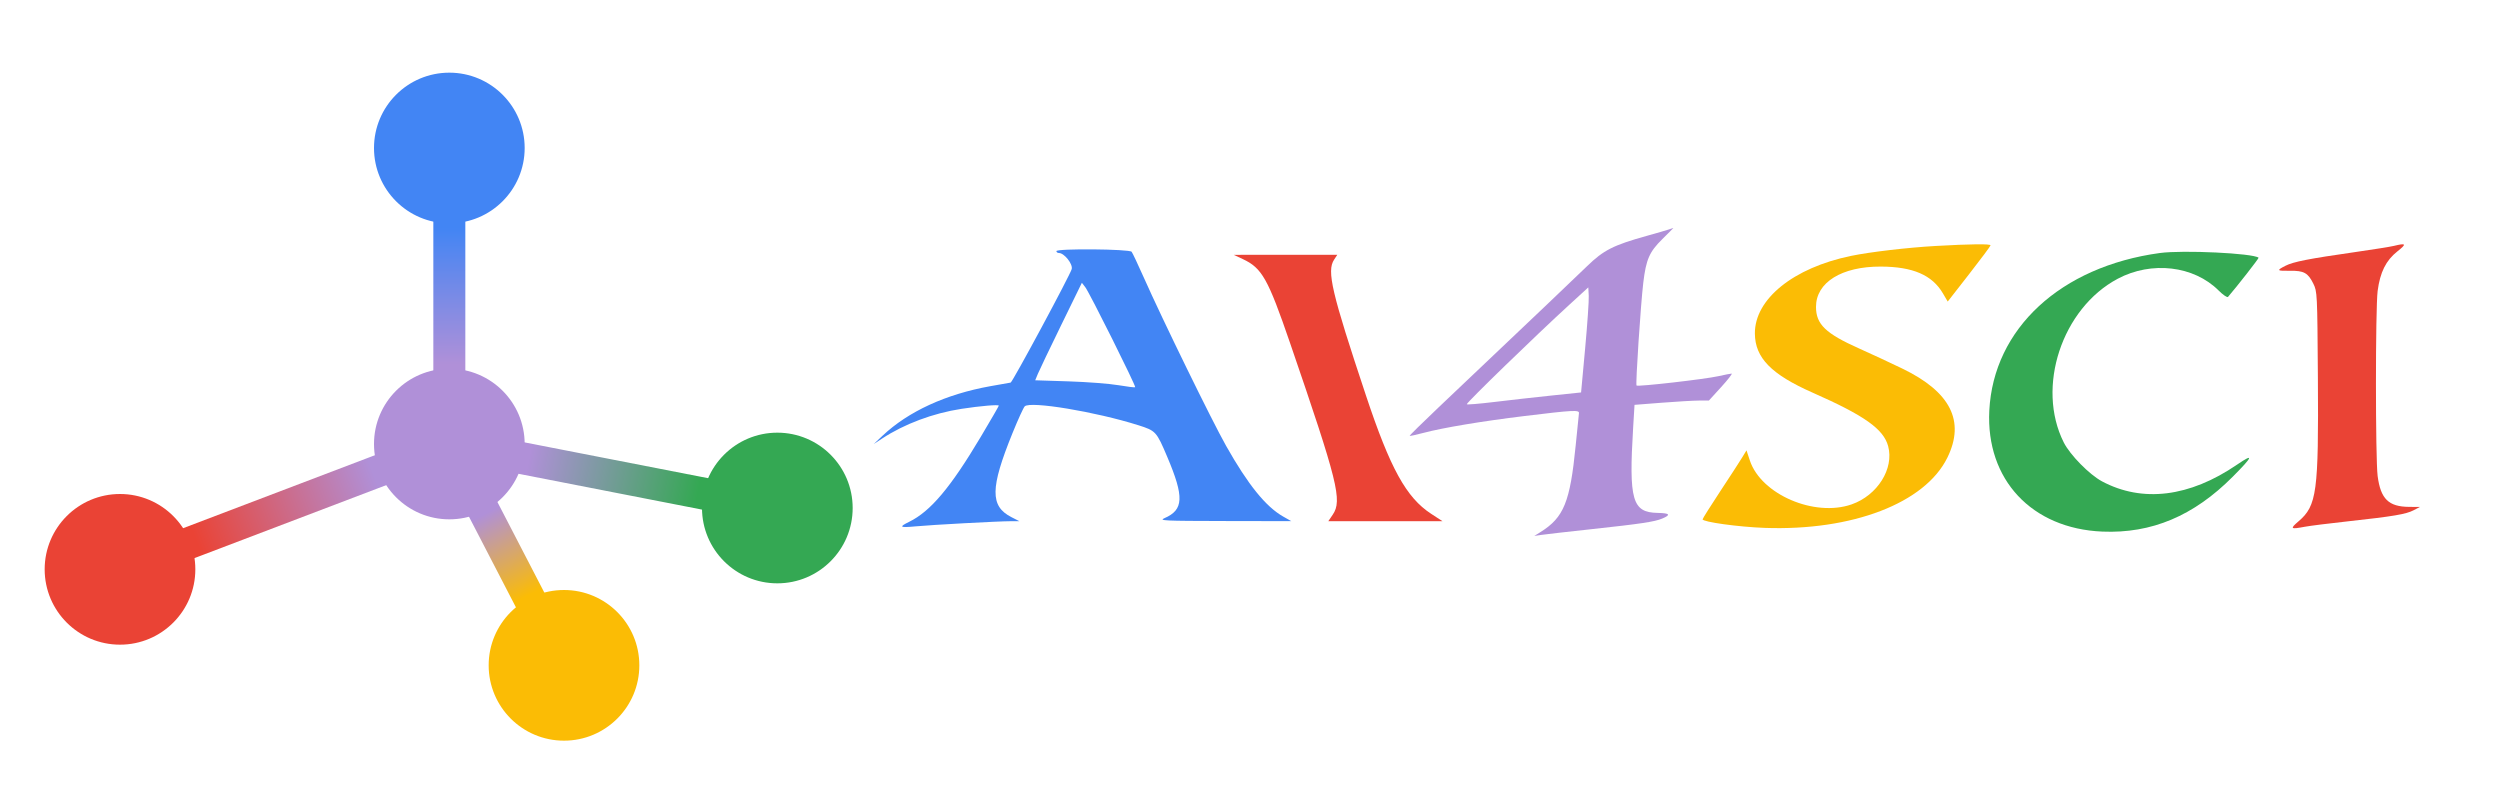
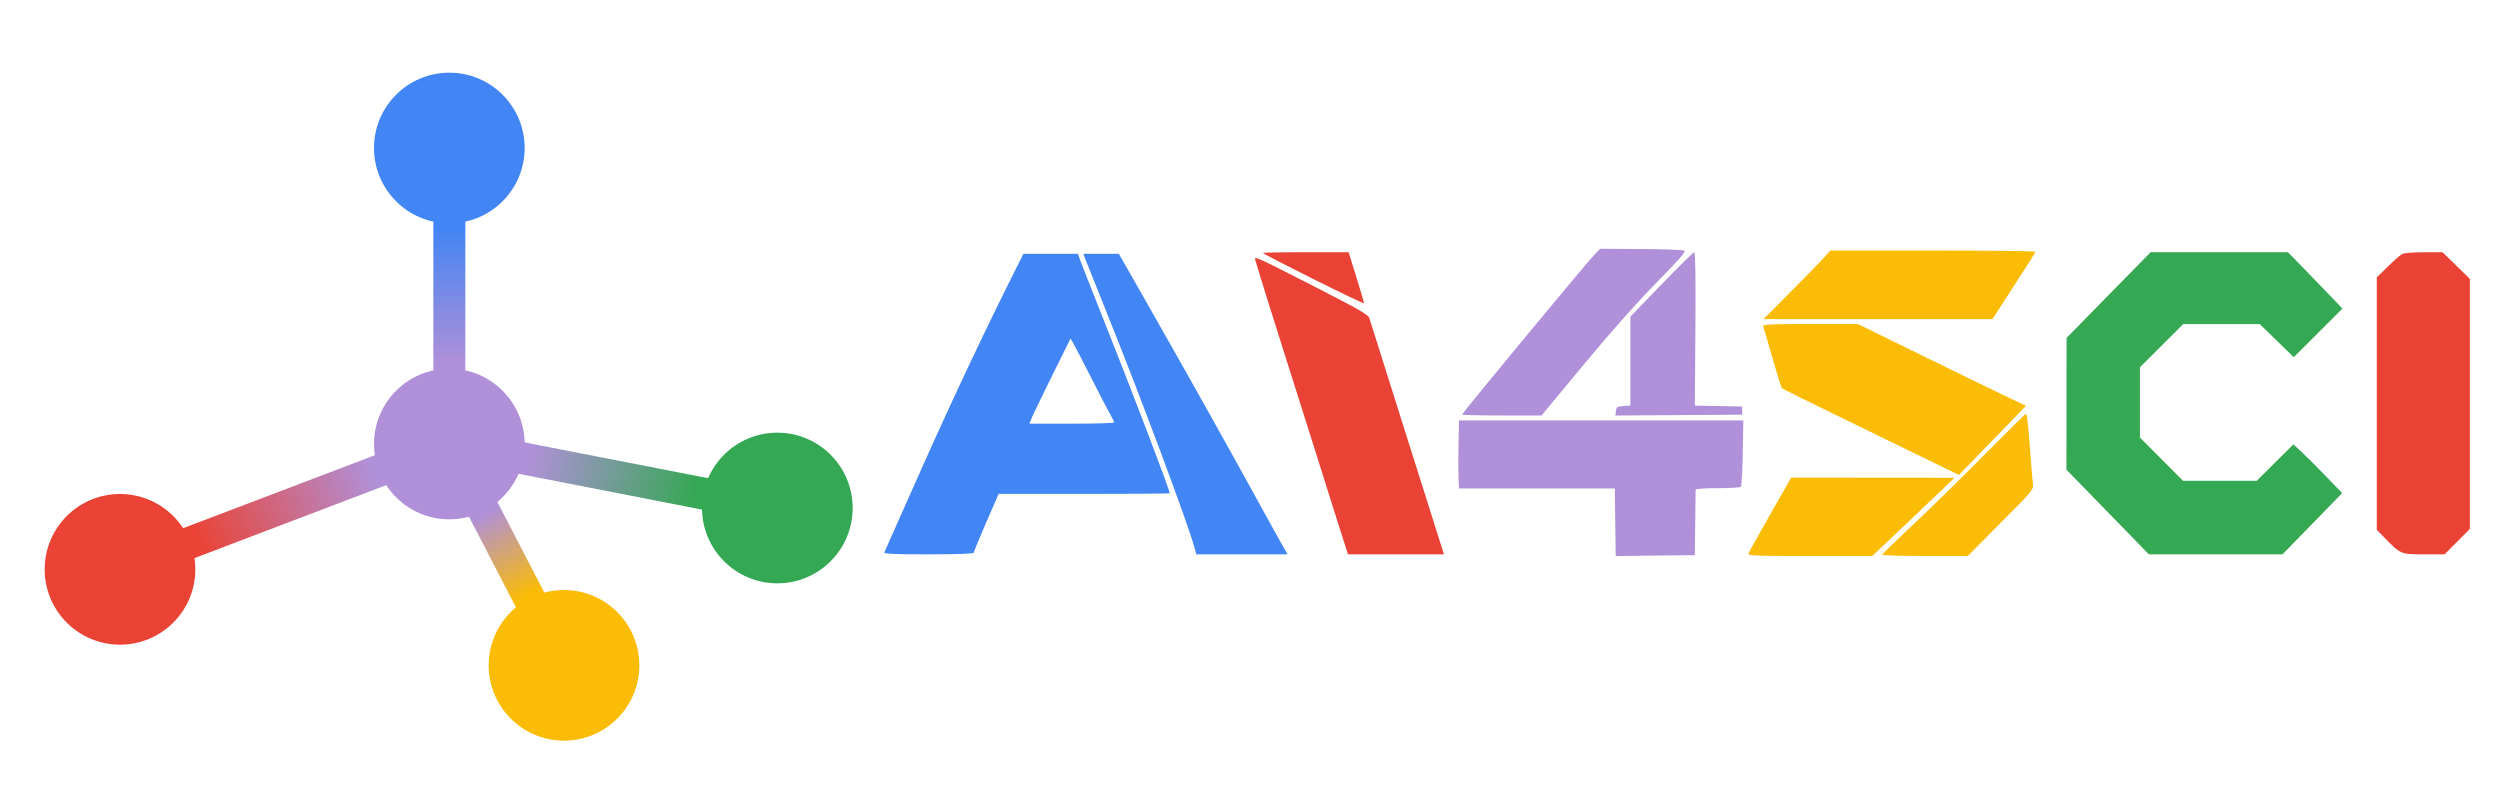
<svg xmlns="http://www.w3.org/2000/svg" role="img" aria-label="AI4SCI" viewBox="0 0 375 120">
  <defs>
    <linearGradient id="bond-blue" gradientUnits="userSpaceOnUse" x1="512" y1="282.5" x2="512" y2="391.5">
      <stop offset=".03" stop-color="#4285F4" />
      <stop offset=".97" stop-color="#B090D8" />
    </linearGradient>
    <linearGradient id="bond-red" gradientUnits="userSpaceOnUse" x1="317.805" y1="521.904" x2="459.195" y2="468.096">
      <stop offset=".03" stop-color="#EA4335" />
      <stop offset=".97" stop-color="#B090D8" />
    </linearGradient>
    <linearGradient id="bond-green" gradientUnits="userSpaceOnUse" x1="702.546" y1="485.18" x2="567.454" y2="458.82">
      <stop offset=".03" stop-color="#34A853" />
      <stop offset=".97" stop-color="#B090D8" />
    </linearGradient>
    <linearGradient id="bond-yellow" gradientUnits="userSpaceOnUse" x1="572.01" y1="563.833" x2="537.99" y2="498.167">
      <stop offset=".03" stop-color="#FBBC05" />
      <stop offset=".97" stop-color="#B090D8" />
    </linearGradient>
  </defs>
  <g transform="translate(-35 -23) scale(.2)">
    <g fill="none" stroke-width="24" stroke-linecap="round">
      <line x1="512" y1="226" x2="512" y2="448" stroke="url(#bond-blue)" />
      <line x1="265" y1="542" x2="512" y2="448" stroke="url(#bond-red)" />
      <line x1="758" y1="496" x2="512" y2="448" stroke="url(#bond-green)" />
      <line x1="598" y1="614" x2="512" y2="448" stroke="url(#bond-yellow)" />
    </g>
    <circle cx="512" cy="226" r="56.5" fill="#4285F4" />
    <circle cx="265" cy="542" r="56.5" fill="#EA4335" />
    <circle cx="758" cy="496" r="56.5" fill="#34A853" />
    <circle cx="598" cy="614" r="56.5" fill="#FBBC05" />
    <circle cx="512" cy="448" r="56.5" fill="#B090D8" />
  </g>
-   <g transform="translate(78 -201) scale(.27)">
-     <path fill-rule="evenodd" fill="#4285F4" transform="translate(184 850)" d="M 114 33.966 C 114 34.535, 114.640 35, 115.423 35 C 118.334 35, 123.191 41.093, 122.516 43.898 C 121.764 47.020, 89.497 107, 88.569 107 C 88.449 107, 83.374 107.896, 77.292 108.991 C 52.592 113.439, 31.742 123.012, 17.472 136.458 L 12.500 141.143 17.140 138.099 C 29.565 129.948, 45.442 124.010, 61.344 121.566 C 71.733 119.970, 82 119.100, 82 119.817 C 82 120.082, 77.488 127.878, 71.974 137.141 C 55.211 165.300, 44.077 178.524, 32.250 184.317 C 26.269 187.247, 26.897 187.704, 35.750 186.868 C 44.811 186.011, 81.991 184, 88.767 184 L 93.424 184 89.020 181.750 C 77.087 175.652, 77.211 165.609, 89.598 135.095 C 92.633 127.618, 95.689 120.917, 96.390 120.204 C 99.400 117.141, 135.732 123.167, 159.500 130.673 C 169.231 133.745, 169.608 134.158, 175.575 148.240 C 185.062 170.629, 184.735 177.695, 174 182.327 C 170.792 183.711, 173.586 183.843, 207.500 183.906 L 244.500 183.976 240 181.421 C 230.327 175.930, 220.461 163.718, 208.294 142.175 C 200.417 128.229, 172.921 71.995, 162.492 48.500 C 159.318 41.350, 156.306 34.971, 155.800 34.324 C 154.586 32.776, 114 32.428, 114 33.966 M 116.676 75.022 C 110.367 87.935, 104.534 100.123, 103.714 102.106 L 102.223 105.711 120.861 106.314 C 131.113 106.646, 143.521 107.602, 148.435 108.440 C 153.349 109.278, 157.549 109.784, 157.769 109.565 C 158.324 109.009, 132.413 57.063, 130.063 54.022 L 128.148 51.545 116.676 75.022" />
-     <path fill-rule="evenodd" fill="#EA4335" transform="translate(390 850)" d="M 11.500 38.353 C 22.223 43.357, 25.499 49.166, 37.809 85 C 64.382 162.355, 66.894 172.456, 61.530 180.360 L 59.060 184 90.772 184 L 122.483 184 116.121 179.843 C 102.383 170.866, 93.469 154.676, 80.006 114.248 C 60.865 56.768, 58.115 45.053, 62.273 38.706 L 64.046 36 35.273 36.010 L 6.500 36.020 11.500 38.353" />
-     <path fill-rule="evenodd" fill="#B090D8" transform="translate(487 850)" d="M 151 21.995 C 149.625 22.455, 144.308 23.997, 139.184 25.422 C 120.424 30.638, 114.973 33.402, 105.758 42.369 C 98.348 49.579, 81.432 65.667, 23.228 120.860 C 14.279 129.346, 7.091 136.424, 7.256 136.589 C 7.420 136.754, 10.918 135.998, 15.027 134.909 C 25.826 132.050, 47.468 128.441, 71 125.576 C 98.200 122.265, 101.553 122.090, 101.307 124 C 101.201 124.825, 100.381 132.925, 99.485 142 C 96.390 173.346, 92.917 181.898, 80 189.995 L 76.500 192.188 80.500 191.597 C 82.700 191.271, 94.850 189.884, 107.500 188.514 C 135.942 185.433, 143.244 184.343, 147.591 182.527 C 152.552 180.453, 151.788 179.515, 145.037 179.391 C 130.904 179.131, 128.967 172.381, 131.419 131.930 L 132.181 119.360 147.340 118.176 C 155.678 117.524, 164.975 116.985, 168 116.978 L 173.500 116.964 180.321 109.482 C 184.073 105.367, 186.688 102, 186.133 102 C 185.578 102, 182.284 102.639, 178.812 103.421 C 171.252 105.122, 134.044 109.377, 133.293 108.626 C 132.686 108.020, 135.615 63.478, 137.048 51.500 C 138.597 38.562, 140.439 34.353, 147.662 27.250 C 151.157 23.813, 153.901 21.036, 153.759 21.079 C 153.616 21.122, 152.375 21.534, 151 21.995 M 95.903 63.804 C 77.180 80.935, 39 117.976, 39 119.010 C 39 119.344, 45.862 118.784, 54.250 117.766 C 62.638 116.749, 76.923 115.141, 85.995 114.192 L 102.489 112.469 104.746 87.984 C 105.987 74.518, 106.890 61.387, 106.751 58.804 L 106.500 54.108 95.903 63.804" />
-     <path fill-rule="evenodd" fill="#FBBC05" transform="translate(651 850)" d="M 135.500 31.090 C 119.894 31.974, 99.140 34.407, 88.500 36.599 C 56.417 43.210, 34.865 60.622, 35.044 79.788 C 35.169 93.265, 44.144 102.435, 67.161 112.603 C 95.989 125.337, 106.525 132.808, 109.090 142.333 C 112.452 154.820, 103.126 169.659, 88.770 174.663 C 68.139 181.855, 38.536 169.109, 32.280 150.340 L 30.382 144.646 28.001 148.573 C 26.691 150.733, 21.205 159.188, 15.810 167.363 C 10.414 175.537, 6 182.552, 6 182.950 C 6 184.431, 25.984 187.191, 40.500 187.715 C 89.190 189.474, 129.535 173.972, 141.962 148.729 C 151.962 128.417, 143.758 112.159, 116.977 99.217 C 110.114 95.900, 99.325 90.881, 93 88.062 C 74.351 79.751, 69 74.595, 69 64.937 C 69 51.340, 83.268 42.466, 105 42.546 C 122.830 42.612, 133.536 47.234, 139.522 57.447 L 142.177 61.978 154.058 46.739 C 160.592 38.357, 165.953 31.163, 165.969 30.750 C 166.005 29.865, 154.932 29.989, 135.500 31.090" />
-     <path fill-rule="evenodd" fill="#34A853" transform="translate(808 850)" d="M 103 35.014 C 47.890 42.541, 10.587 77.024, 8.281 122.573 C 6.343 160.854, 31.835 188.130, 71.089 189.775 C 98.446 190.922, 121.854 181.067, 143.544 159.270 C 154.862 147.896, 155.512 146.020, 145.846 152.626 C 119.549 170.598, 93.349 173.831, 70.915 161.874 C 63.910 158.140, 53.131 147.182, 49.644 140.248 C 34.187 109.513, 48.617 65.771, 79.648 49.295 C 98.424 39.326, 121.909 42.067, 135.675 55.833 C 138.121 58.278, 140.468 59.879, 140.892 59.389 C 145.807 53.715, 158.183 37.866, 157.887 37.623 C 154.836 35.116, 115.830 33.262, 103 35.014" />
-     <path fill-rule="evenodd" fill="#EA4335" transform="translate(969 850)" d="M 72 31.058 C 70.075 31.527, 60.400 33.072, 50.500 34.492 C 24.684 38.195, 16.188 39.863, 11.837 42.083 C 6.688 44.710, 6.941 44.992, 14.342 44.881 C 22.032 44.766, 24.329 46.030, 27.278 52 C 29.464 56.428, 29.505 57.260, 29.826 104 C 30.265 167.877, 29.267 175.329, 19.108 184.037 C 14.177 188.264, 14.562 188.598, 22.614 187.077 C 25.301 186.569, 36.050 185.218, 46.500 184.074 C 71.744 181.310, 78.818 180.118, 83 177.924 L 86.500 176.088 80.500 176.043 C 69.094 175.956, 64.673 171.618, 63.021 158.891 C 61.774 149.282, 61.774 65.720, 63.021 56.112 C 64.375 45.680, 67.645 39.118, 73.986 34.105 C 79.291 29.912, 78.936 29.367, 72 31.058" />
+   <g transform="translate(100 -179) scale(.245)">
+     <path fill-rule="evenodd" fill="#4285F4" transform="translate(120 865)" d="M 94.527 28.750 C 75.566 66.477, 55.196 109.590, 36.294 152 C 23.915 179.775, 13.561 203.063, 13.286 203.750 C 12.893 204.732, 18.707 205, 40.393 205 C 57.722 205, 68 204.636, 68 204.022 C 68 203.484, 71.428 195.159, 75.617 185.522 L 83.234 168 135.617 168 C 164.428 168, 188 167.829, 188 167.619 C 188 165.558, 164.249 103.298, 145.991 57.500 C 139.852 42.100, 134.150 27.587, 133.320 25.250 L 131.812 21 115.117 21 L 98.422 21 94.527 28.750 M 137.527 27.250 C 138.868 30.688, 144.042 43.625, 149.025 56 C 170.765 109.990, 200.519 189.801, 203.548 202.250 L 204.217 205 232.207 205 L 260.198 205 257.974 201.250 C 256.751 199.188, 249.212 185.575, 241.221 171 C 224.076 139.730, 197.437 92.214, 173.804 50.750 L 156.848 21 145.969 21 L 135.090 21 137.527 27.250 M 116.205 95.186 C 110.121 107.459, 104.459 119.188, 103.623 121.250 L 102.102 125 128.051 125 C 142.323 125, 153.995 124.662, 153.988 124.250 C 153.981 123.838, 152.816 121.475, 151.397 119 C 149.979 116.525, 145.007 106.960, 140.348 97.744 C 135.689 88.528, 130.840 79.162, 129.572 76.930 L 127.267 72.871 116.205 95.186" />
+     <path fill-rule="evenodd" fill="#EA4335" transform="translate(353 865)" d="M 12 20.497 C 12 20.770, 25.950 27.972, 43 36.500 C 60.050 45.028, 74 51.677, 74 51.274 C 74 50.871, 71.864 43.670, 69.253 35.271 L 64.506 20 38.253 20 C 23.814 20, 12 20.224, 12 20.497 M 7.342 24.702 C 9.073 30.832, 21.464 70.500, 28.520 92.500 C 33.106 106.800, 40.300 129.525, 44.507 143 C 48.714 156.475, 54.847 175.938, 58.136 186.250 L 64.118 205 93.507 205 L 122.896 205 122.018 202.250 C 121.535 200.738, 119.577 194.550, 117.668 188.500 C 115.759 182.450, 106.017 151.625, 96.020 120 C 86.023 88.375, 77.531 61.454, 77.147 60.176 C 76.597 58.342, 69.813 54.462, 44.975 41.775 C 7.288 22.526, 6.646 22.235, 7.342 24.702" />
+     <path fill-rule="evenodd" fill="#B090D8" transform="translate(482 865)" d="M 85.875 21.715 C 79.968 27.925, 5 118.499, 5 119.424 C 5 119.741, 15.939 120, 29.308 120 L 53.617 120 79.539 88.750 C 96.188 68.679, 112.081 50.777, 123.967 38.705 C 137.723 24.736, 142.121 19.693, 141.100 19.062 C 140.344 18.594, 128.419 18.149, 114.600 18.071 L 89.475 17.930 85.875 21.715 M 127.084 39.750 L 108.002 59.500 108.001 86.693 L 108 113.885 103.750 114.193 C 99.942 114.468, 99.467 114.787, 99.182 117.262 L 98.865 120.024 137.682 119.762 L 176.500 119.500 176.489 117 L 176.478 114.500 161.989 114.225 L 147.500 113.950 147.835 66.975 C 148.055 36.036, 147.828 20, 147.168 20 C 146.616 20, 137.579 28.887, 127.084 39.750 M 2.801 137.250 C 2.636 145.088, 2.631 154.465, 2.792 158.088 L 3.084 164.676 50.792 164.681 L 98.500 164.686 98.770 185.361 L 99.041 206.035 123.270 205.768 L 147.500 205.500 147.720 186 C 147.841 175.275, 147.955 166.050, 147.973 165.500 C 147.993 164.885, 153.166 164.500, 161.420 164.500 C 168.797 164.500, 175.208 164.126, 175.667 163.668 C 176.125 163.210, 176.653 153.873, 176.840 142.918 L 177.181 123 90.142 123 L 3.103 123 2.801 137.250" />
+     <path fill-rule="evenodd" fill="#FBBC05" transform="translate(660 865)" d="M 49.107 22.750 C 47.314 24.813, 38.123 34.263, 28.684 43.750 L 11.521 61 81.616 61 L 151.710 61 161.105 46.471 C 176.912 22.025, 177.857 20.525, 177.930 19.750 C 177.968 19.337, 149.733 19, 115.184 19 L 52.368 19 49.107 22.750 M 11.365 65.510 C 11.684 66.340, 14.209 74.982, 16.977 84.715 C 19.745 94.447, 22.345 102.741, 22.755 103.145 C 23.594 103.974, 30.237 107.255, 89.329 136.029 L 131.159 156.398 140.350 146.949 C 145.405 141.752, 154.655 132.224, 160.906 125.776 L 172.272 114.052 160.886 108.684 C 154.624 105.731, 131.459 94.469, 109.409 83.657 L 69.318 64 40.052 64 C 14.365 64, 10.857 64.185, 11.365 65.510 M 148.500 142.366 C 135.850 155.185, 116.275 174.382, 105 185.024 C 93.725 195.666, 84.350 204.739, 84.167 205.187 C 83.983 205.634, 95.698 206, 110.199 206 L 136.564 206 156.755 185.721 C 176.292 166.100, 176.931 165.330, 176.493 161.971 C 176.244 160.062, 175.576 152.200, 175.008 144.500 C 173.559 124.851, 172.903 118.996, 172.152 119.028 C 171.793 119.044, 161.150 129.546, 148.500 142.366 M 15.806 180.255 C 8.824 192.490, 2.813 203.287, 2.449 204.250 C 1.825 205.898, 4.018 206, 39.948 206 L 78.111 206 92.805 192.126 C 100.887 184.495, 112.225 173.716, 118 168.173 L 128.500 158.094 78.500 158.052 L 28.500 158.010 15.806 180.255" />
+     <path fill-rule="evenodd" fill="#34A853" transform="translate(850 865)" d="M 32.824 46.250 L 7.084 72.500 7.042 112.830 L 7 153.161 32.232 179.080 L 57.463 205 98.382 205 L 139.300 205 157.560 186.250 L 175.819 167.500 166.160 157.500 C 160.847 152, 154.131 145.289, 151.236 142.586 L 145.972 137.672 134.736 148.830 L 123.500 159.989 100.957 159.994 L 78.414 160 65.207 146.754 L 52 133.509 52 111.990 L 52 90.472 65.263 77.236 L 78.527 64 101.923 64 L 125.318 64 135.749 74.148 L 146.179 84.296 161.080 69.420 L 175.981 54.544 170.741 49.044 C 167.858 46.020, 160.344 38.247, 154.043 31.772 L 142.586 20 100.575 20 L 58.564 20 32.824 46.250" />
+     <path fill-rule="evenodd" fill="#EA4335" transform="translate(1042 865)" d="M 20.500 21.154 C 19.400 21.756, 15.463 25.218, 11.750 28.847 L 5 35.446 5 112.718 L 5 189.990 10.145 195.245 C 19.697 205.001, 19.695 205, 33.968 205 L 46.547 205 54.273 197.228 L 62 189.456 62 112.905 L 62 36.355 53.622 28.177 L 45.244 20 33.872 20.030 C 27.590 20.047, 21.605 20.550, 20.500 21.154" />
  </g>
</svg>
